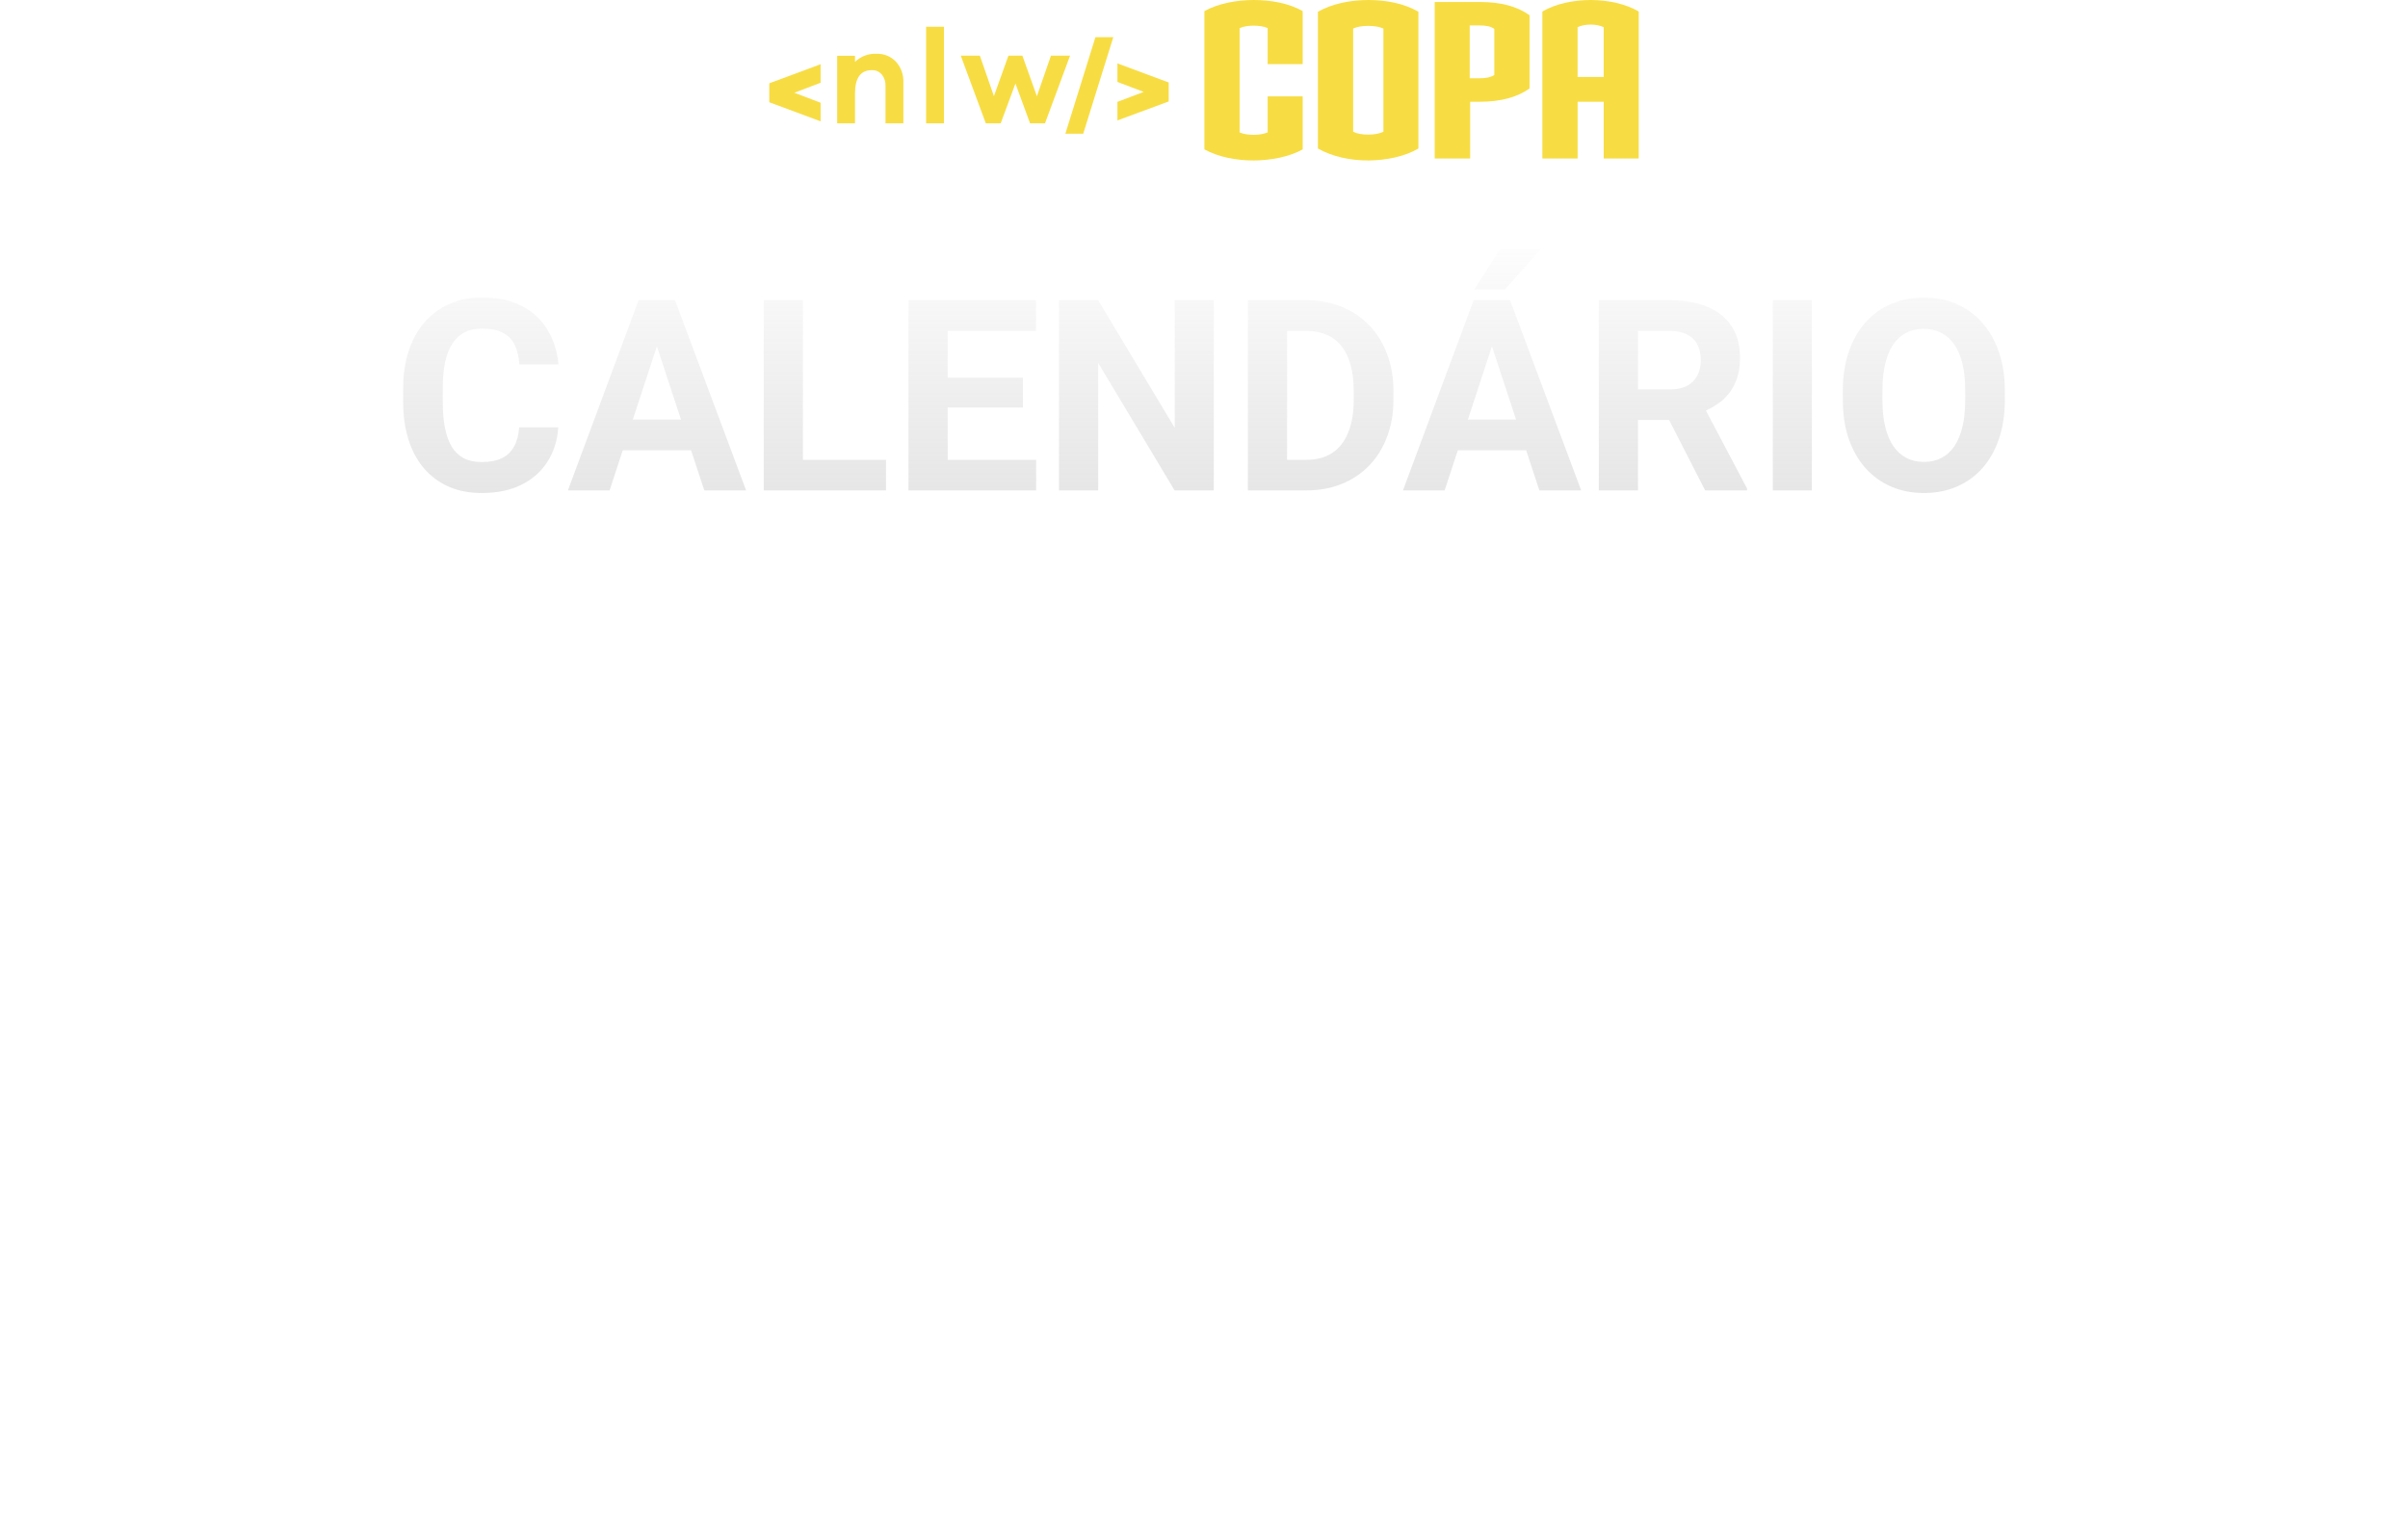
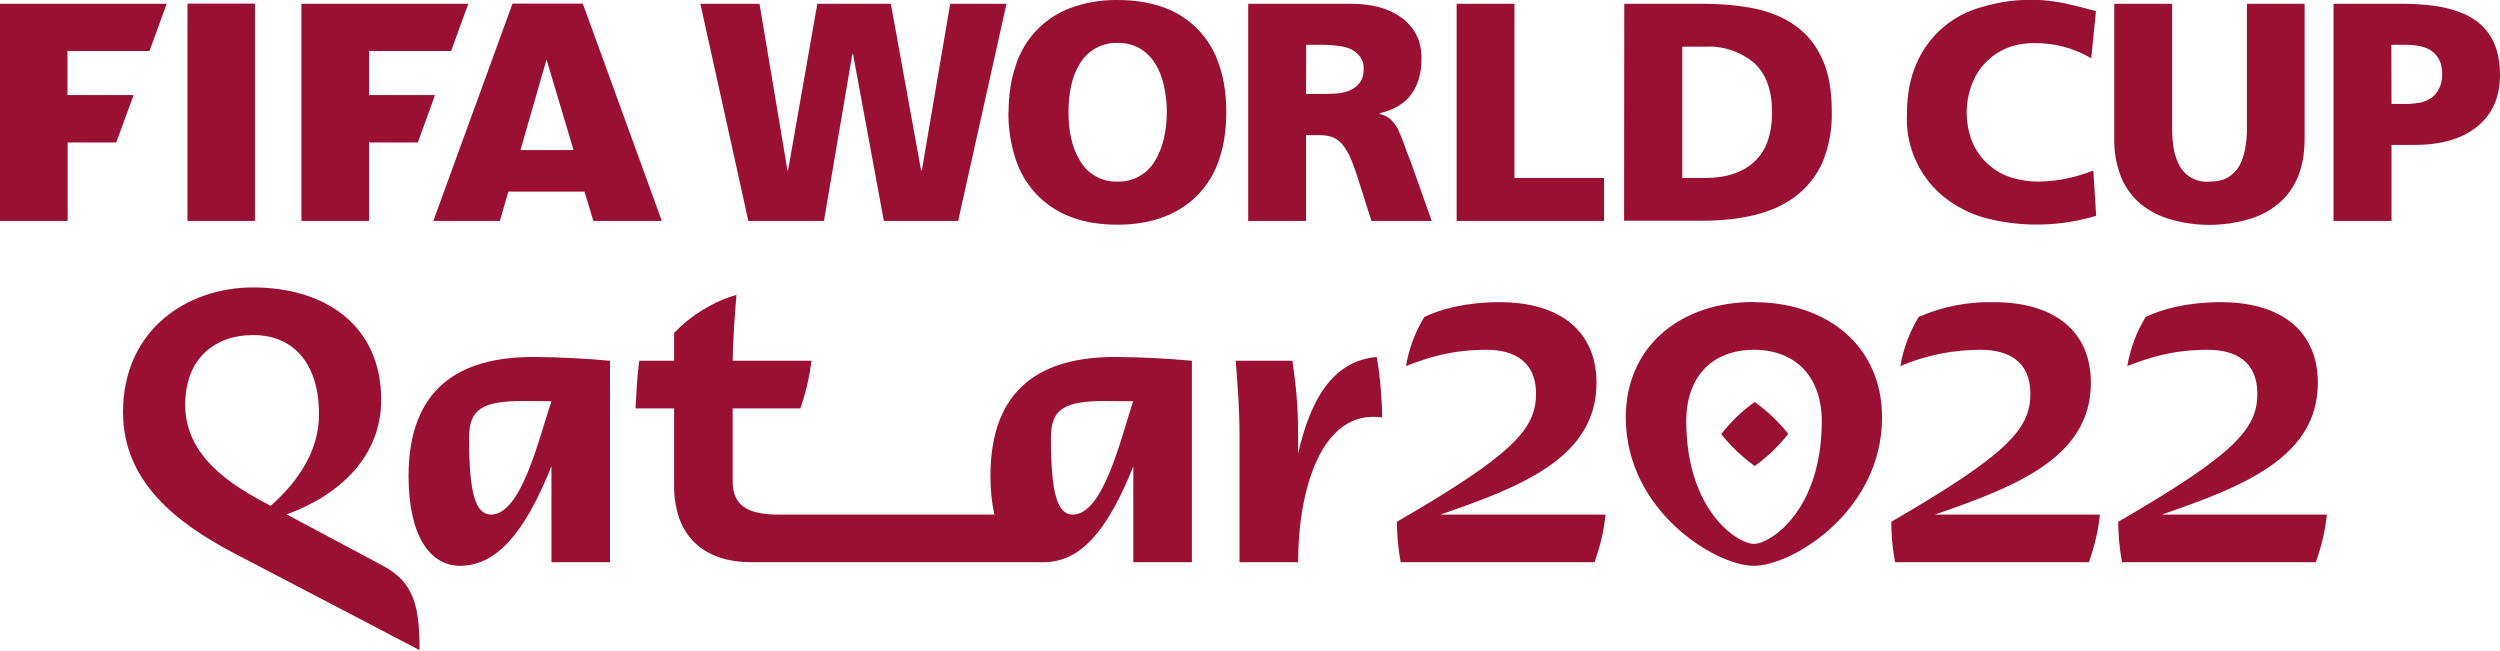
- <svg xmlns="http://www.w3.org/2000/svg" width="270" height="172" viewBox="0 0 270 172" fill="none">
-   <path fill-rule="evenodd" clip-rule="evenodd" d="M92.013 9.282V7.203L86.267 9.339H86.256V11.472H86.267L92.013 13.607V11.526L89.066 10.4L92.013 9.279V9.282Z" fill="#F7DD43" />
-   <path fill-rule="evenodd" clip-rule="evenodd" d="M125.292 13.504V11.425L128.236 10.307L125.292 9.189V7.111L131.03 9.246H131.043V11.382H131.03L125.292 13.506V13.504ZM122.827 4.17L119.454 15H121.456L124.83 4.17H122.827Z" fill="#F7DD43" />
-   <path fill-rule="evenodd" clip-rule="evenodd" d="M100.454 6.917C101.026 7.543 101.325 8.37 101.29 9.216V13.83H99.287V9.641C99.312 9.173 99.162 8.716 98.868 8.351C98.591 8.027 98.18 7.848 97.753 7.867C96.499 7.867 95.87 8.737 95.87 10.476V13.83H93.868V6.256H95.87V6.939C96.507 6.322 97.369 5.993 98.256 6.031C99.083 5.995 99.883 6.319 100.454 6.917Z" fill="#F7DD43" />
-   <path fill-rule="evenodd" clip-rule="evenodd" d="M103.841 3V13.83H105.844V3H103.841Z" fill="#F7DD43" />
-   <path fill-rule="evenodd" clip-rule="evenodd" d="M117.166 13.83H115.496L113.858 9.369L112.204 13.83H110.534L107.726 6.243H109.867L111.445 10.781L113.072 6.243H114.636L116.263 10.794L117.841 6.243H119.982L117.172 13.83H117.166Z" fill="#F7DD43" />
-   <path d="M140.58 17.998C138.653 17.998 136.629 17.633 135.043 16.754V1.244C136.605 0.39 138.628 2.85548e-05 140.58 2.85548e-05C142.531 2.85548e-05 144.507 0.365 146.066 1.244V7.195H142.139V3.146C141.676 2.951 141.115 2.878 140.555 2.878C139.995 2.878 139.481 2.951 138.993 3.146V14.852C139.456 15.047 139.993 15.12 140.555 15.12C141.117 15.12 141.652 15.047 142.139 14.852V10.805H146.066V16.756C144.53 17.61 142.506 17.975 140.58 18V17.998Z" fill="#F7DD43" />
-   <path d="M153.431 17.998C151.358 17.998 149.359 17.558 147.773 16.657V1.317C149.334 0.44 151.335 0 153.431 0C155.528 0 157.479 0.415 159.04 1.317V16.657C157.504 17.558 155.48 17.973 153.431 17.998ZM155.115 3.195C154.652 3 154.091 2.903 153.408 2.903C152.726 2.903 152.189 3 151.725 3.195V14.78C152.187 15 152.749 15.097 153.408 15.097C154.068 15.097 154.628 15 155.115 14.78V3.195Z" fill="#F7DD43" />
-   <path d="M165.893 11.413H164.844V17.778H160.869V0.22H165.893C168.284 0.22 170.088 0.707 171.502 1.707V9.926C170.113 10.902 168.282 11.413 165.893 11.413ZM167.552 3.243C167.187 2.975 166.698 2.853 165.868 2.853H164.794V8.779H165.868C166.673 8.779 167.16 8.657 167.552 8.414V3.243Z" fill="#F7DD43" />
-   <path d="M179.817 17.778V11.413H176.891V17.778H172.941V1.292C174.38 0.438 176.404 0 178.355 0C180.306 0 182.305 0.44 183.744 1.292V17.778H179.817ZM179.817 3.048C179.402 2.853 178.89 2.756 178.353 2.756C177.816 2.756 177.304 2.853 176.889 3.048V8.632H179.815V3.048H179.817Z" fill="#F7DD43" />
-   <path d="M58.213 47.925H62.593C62.505 49.36 62.109 50.635 61.406 51.748C60.713 52.861 59.741 53.73 58.491 54.355C57.251 54.98 55.757 55.293 54.009 55.293C52.642 55.293 51.416 55.059 50.332 54.59C49.248 54.111 48.32 53.428 47.549 52.539C46.787 51.65 46.206 50.576 45.806 49.316C45.405 48.057 45.205 46.645 45.205 45.083V43.603C45.205 42.041 45.41 40.63 45.82 39.37C46.24 38.101 46.836 37.022 47.607 36.133C48.389 35.244 49.321 34.56 50.405 34.082C51.489 33.603 52.7 33.364 54.038 33.364C55.815 33.364 57.315 33.687 58.535 34.331C59.766 34.976 60.718 35.864 61.392 36.997C62.075 38.13 62.485 39.419 62.622 40.864H58.227C58.179 40.005 58.008 39.277 57.715 38.682C57.422 38.076 56.977 37.622 56.382 37.319C55.796 37.007 55.015 36.851 54.038 36.851C53.306 36.851 52.666 36.987 52.119 37.261C51.572 37.534 51.113 37.949 50.742 38.506C50.371 39.062 50.093 39.766 49.907 40.615C49.731 41.455 49.644 42.441 49.644 43.574V45.083C49.644 46.187 49.727 47.158 49.893 47.998C50.059 48.828 50.312 49.531 50.654 50.107C51.006 50.674 51.455 51.103 52.002 51.397C52.559 51.68 53.227 51.821 54.009 51.821C54.927 51.821 55.684 51.675 56.279 51.382C56.875 51.089 57.329 50.654 57.642 50.078C57.964 49.502 58.154 48.784 58.213 47.925ZM74.15 37.319L68.35 55H63.677L71.602 33.672H74.575L74.15 37.319ZM78.97 55L73.154 37.319L72.686 33.672H75.689L83.657 55H78.97ZM78.706 47.06V50.503H67.441V47.06H78.706ZM99.346 51.572V55H88.608V51.572H99.346ZM90.029 33.672V55H85.635V33.672H90.029ZM116.177 51.572V55H104.824V51.572H116.177ZM106.26 33.672V55H101.865V33.672H106.26ZM114.697 42.358V45.698H104.824V42.358H114.697ZM116.162 33.672V37.114H104.824V33.672H116.162ZM136.099 33.672V55H131.704L123.135 40.703V55H118.74V33.672H123.135L131.719 47.983V33.672H136.099ZM146.47 55H141.826L141.855 51.572H146.47C147.622 51.572 148.594 51.313 149.385 50.796C150.176 50.269 150.771 49.502 151.172 48.496C151.582 47.49 151.787 46.274 151.787 44.849V43.809C151.787 42.715 151.67 41.753 151.436 40.923C151.211 40.093 150.874 39.395 150.425 38.828C149.976 38.262 149.424 37.837 148.77 37.554C148.115 37.261 147.363 37.114 146.514 37.114H141.738V33.672H146.514C147.939 33.672 149.243 33.916 150.425 34.404C151.616 34.883 152.646 35.571 153.516 36.47C154.385 37.368 155.054 38.442 155.522 39.692C156.001 40.933 156.24 42.315 156.24 43.838V44.849C156.24 46.362 156.001 47.744 155.522 48.994C155.054 50.244 154.385 51.318 153.516 52.217C152.656 53.105 151.626 53.794 150.425 54.282C149.233 54.761 147.915 55 146.47 55ZM144.316 33.672V55H139.922V33.672H144.316ZM167.783 37.319L161.982 55H157.31L165.234 33.672H168.208L167.783 37.319ZM172.603 55L166.787 37.319L166.318 33.672H169.321L177.29 55H172.603ZM172.339 47.06V50.503H161.074V47.06H172.339ZM165.308 32.471L168.179 27.959H172.764L168.735 32.471H165.308ZM179.268 33.672H187.222C188.853 33.672 190.254 33.916 191.426 34.404C192.607 34.893 193.516 35.615 194.15 36.572C194.785 37.529 195.103 38.706 195.103 40.102C195.103 41.245 194.907 42.227 194.517 43.047C194.136 43.857 193.594 44.536 192.891 45.083C192.197 45.62 191.382 46.05 190.444 46.372L189.053 47.105H182.139L182.109 43.677H187.251C188.022 43.677 188.662 43.54 189.17 43.267C189.678 42.993 190.059 42.612 190.312 42.124C190.576 41.636 190.708 41.069 190.708 40.425C190.708 39.741 190.581 39.15 190.327 38.652C190.073 38.154 189.688 37.773 189.17 37.51C188.652 37.246 188.003 37.114 187.222 37.114H183.662V55H179.268V33.672ZM191.191 55L186.328 45.493L190.972 45.464L195.894 54.795V55H191.191ZM203.159 33.672V55H198.779V33.672H203.159ZM224.795 43.838V44.849C224.795 46.47 224.575 47.925 224.136 49.214C223.696 50.503 223.076 51.602 222.275 52.51C221.475 53.408 220.518 54.097 219.404 54.575C218.301 55.054 217.075 55.293 215.728 55.293C214.39 55.293 213.164 55.054 212.051 54.575C210.947 54.097 209.99 53.408 209.18 52.51C208.369 51.602 207.739 50.503 207.29 49.214C206.851 47.925 206.631 46.47 206.631 44.849V43.838C206.631 42.207 206.851 40.752 207.29 39.473C207.729 38.184 208.35 37.085 209.15 36.177C209.961 35.269 210.918 34.575 212.021 34.097C213.135 33.618 214.36 33.379 215.698 33.379C217.046 33.379 218.271 33.618 219.375 34.097C220.488 34.575 221.445 35.269 222.246 36.177C223.057 37.085 223.682 38.184 224.121 39.473C224.57 40.752 224.795 42.207 224.795 43.838ZM220.356 44.849V43.809C220.356 42.676 220.254 41.68 220.049 40.82C219.844 39.961 219.541 39.238 219.141 38.652C218.74 38.066 218.252 37.627 217.676 37.334C217.1 37.031 216.44 36.88 215.698 36.88C214.956 36.88 214.297 37.031 213.721 37.334C213.154 37.627 212.671 38.066 212.271 38.652C211.88 39.238 211.582 39.961 211.377 40.82C211.172 41.68 211.069 42.676 211.069 43.809V44.849C211.069 45.972 211.172 46.968 211.377 47.837C211.582 48.696 211.885 49.424 212.285 50.02C212.686 50.605 213.174 51.05 213.75 51.352C214.326 51.655 214.985 51.807 215.728 51.807C216.47 51.807 217.129 51.655 217.705 51.352C218.281 51.05 218.765 50.605 219.155 50.02C219.546 49.424 219.844 48.696 220.049 47.837C220.254 46.968 220.356 45.972 220.356 44.849Z" fill="url(#paint0_linear_122_239)" />
-   <defs>
-     <linearGradient id="paint0_linear_122_239" x1="135" y1="26" x2="135" y2="64" gradientUnits="userSpaceOnUse">
-       <stop stop-color="white" />
-       <stop offset="1" stop-color="#D9D9D9" stop-opacity="0.8" />
-     </linearGradient>
-   </defs>
+ <svg xmlns="http://www.w3.org/2000/svg" viewBox="0 0 132.29 34.4">
+   <path d="M56.77 27.23c-.81 0-1.16-1.09-1.16-4.07 0-1.55.75-1.94 2.9-1.94l1.45.01c-.68 2.11-1.6 6-3.19 6m-4.36-2.04c0 .8.08 1.47.21 2.04H41.25c-1.51 0-2.48-.35-2.48-1.75v-3.87h3.58a12 12 0 0 0 .59-2.52h-4.17c.02-1.2.1-2.26.2-3.49a7.57 7.57 0 0 0-3.3 2.02v1.47h-1.84c-.15 1.05-.15 1.84-.2 2.52h2.04v4.07c0 2.84 1.73 4.07 4.09 4.07h15.46c1.9 0 3.35-1.56 4.75-5.07v5.07h3.1V19.09a46.4 46.4 0 0 0-4.07-.2c-3.84 0-6.59 1.6-6.59 6.3m16.28-1.18v-1.05c0-1.35-.1-2.51-.3-3.87h-3c.1 1.36.2 2.52.2 3.87v6.79h3.1c0-3.8 1.22-8.12 4.45-7.66 0-.68-.1-2.23-.29-3.2-2.36.21-3.52 2.3-4.16 5.12m-42.7 3.22c-.82 0-1.17-1.09-1.17-4.07 0-1.55.76-1.94 2.9-1.94l1.46.01c-.7 2.11-1.61 6-3.2 6m-4.36-2.04c0 3.22 1.17 4.75 2.72 4.75 1.9 0 3.41-1.68 4.84-5.27v5.08h3.1V19.09a46.2 46.2 0 0 0-4.07-.2c-3.84 0-6.59 1.6-6.59 6.3m101.03-4.94c0-2.65-1.84-4.26-5.13-4.26-1.83 0-3.16.39-3.98.78a7.34 7.34 0 0 0-.97 2.6c1.24-.48 2.45-.86 4.27-.86 1.45 0 2.61.62 2.61 2.32 0 1.84-1.14 3.18-7.36 6.78 0 .4.02 1.17.2 2.14h10.26c.3-.88.49-1.65.58-2.52h-8.74c4.37-1.5 8.26-3.05 8.26-6.98M14.32 26.77l-.16-.09c-1.86-.98-4.36-2.5-4.36-5.25 0-2.52 1.63-3.7 3.59-3.7 2.17 0 3.49 1.53 3.49 4.2 0 1.85-1.02 3.48-2.56 4.84m5.95 3.17-5.1-2.72c2.88-1.05 5-3.12 5-6.06 0-3.95-2.97-5.95-6.78-5.95-3.5 0-6.88 2.25-6.88 6.6 0 3.65 2.79 5.84 5.85 7.45l9.84 5.14c0-2.27-.27-3.57-1.93-4.46m72.54-1.16c-.87 0-3.58-1.77-3.58-6.5 0-2.32 1.35-3.77 3.58-3.77s3.59 1.45 3.59 3.78c0 4.72-2.72 6.49-3.59 6.49m0-12.8c-3.87 0-6.78 2.33-6.78 6.11 0 4.94 4.75 7.85 6.78 7.85 2.04 0 6.78-2.9 6.78-7.85 0-3.78-2.9-6.1-6.78-6.1m.04 5.28a8.7 8.7 0 0 0-1.77 1.7c.51.64 1.1 1.2 1.77 1.69a8.87 8.87 0 0 0 1.78-1.7 8.81 8.81 0 0 0-1.78-1.69m17.79-1.02c0-2.65-1.84-4.26-5.14-4.26a9.3 9.3 0 0 0-3.97.78 7.36 7.36 0 0 0-.97 2.6 10.8 10.8 0 0 1 4.26-.86c1.46 0 2.62.62 2.62 2.32 0 1.84-1.14 3.18-7.36 6.78 0 .4.02 1.17.2 2.14h10.26c.3-.88.49-1.65.58-2.52h-8.74c4.37-1.5 8.26-3.05 8.26-6.98m-26.16 0c0-2.65-1.84-4.26-5.13-4.26-1.83 0-3.16.39-3.98.78a7.28 7.28 0 0 0-.97 2.6c1.24-.48 2.45-.86 4.27-.86 1.45 0 2.61.62 2.61 2.32 0 1.84-1.14 3.18-7.36 6.78 0 .4.02 1.17.2 2.14h10.26c.3-.88.49-1.65.58-2.52h-8.74c4.37-1.5 8.26-3.05 8.26-6.98m26.44-8.83a10.9 10.9 0 0 1-5.74.15 6.18 6.18 0 0 1-2.12-1 5.29 5.29 0 0 1-2.15-4.58c0-1 .17-1.87.5-2.62a5.23 5.23 0 0 1 3.47-3 8.9 8.9 0 0 1 4.35-.2c.56.12 1.12.26 1.68.42l-.25 2.49a5.84 5.84 0 0 0-3-.8c-.55 0-1.04.09-1.48.27a3.33 3.33 0 0 0-1.85 1.95 4.21 4.21 0 0 0 .03 3 3.32 3.32 0 0 0 2 1.87c.48.16.99.24 1.55.24a8.06 8.06 0 0 0 2.86-.59zm11.03-4.09c0 .79-.12 1.47-.36 2.04a3.68 3.68 0 0 1-1.03 1.41 4.2 4.2 0 0 1-1.6.83 7.41 7.41 0 0 1-4.1 0 4.33 4.33 0 0 1-1.6-.83 3.68 3.68 0 0 1-1.02-1.41 5.23 5.23 0 0 1-.36-2.04V.2h3.06v6.62c0 .38.03.74.09 1.07.06.34.17.63.31.9a1.64 1.64 0 0 0 1.57.82c.4 0 .72-.07.98-.22.25-.15.45-.35.6-.6.14-.27.25-.56.31-.9.06-.33.1-.69.1-1.07V.2h3.05Zm4.6-1.83h.79c.26 0 .5-.03.74-.07.23-.06.43-.14.6-.27.17-.12.3-.29.4-.5.1-.2.15-.45.15-.74 0-.3-.05-.55-.15-.74-.1-.2-.23-.36-.4-.48s-.37-.2-.6-.25a3.43 3.43 0 0 0-.74-.08h-.8ZM123.48.2h3.66c1.77 0 3.07.3 3.9.91.83.61 1.25 1.56 1.25 2.86 0 1.16-.4 2.07-1.2 2.72-.8.66-1.92.98-3.36.98h-1.18v4.02h-3.07zM37.06.2h3.13l1.48 8.82h.03L43.25.2h3.89l1.6 8.82h.04L50.28.2h2.98L50.7 11.69h-3.93l-1.63-8.82h-.04l-1.5 8.82h-4Zm19.48 5.74c0 .48.04.93.14 1.38.1.44.25.83.46 1.17a2.2 2.2 0 0 0 2 1.12 2.22 2.22 0 0 0 1.99-1.12c.2-.34.36-.73.46-1.17a6.37 6.37 0 0 0 0-2.78c-.1-.45-.25-.84-.46-1.17a2.4 2.4 0 0 0-.8-.8 2.3 2.3 0 0 0-1.2-.3 2.25 2.25 0 0 0-1.99 1.1 3.7 3.7 0 0 0-.46 1.17c-.1.44-.14.91-.14 1.4m-3.17 0c0-.92.13-1.75.38-2.48a4.79 4.79 0 0 1 2.9-3.04A6.97 6.97 0 0 1 59.13 0c.94 0 1.77.14 2.5.41a4.77 4.77 0 0 1 2.89 3.05c.25.73.37 1.56.37 2.48 0 .91-.12 1.74-.37 2.47a4.8 4.8 0 0 1-2.92 3.06c-.71.28-1.54.42-2.47.42-.95 0-1.78-.14-2.49-.42a4.84 4.84 0 0 1-2.9-3.06 7.74 7.74 0 0 1-.38-2.47m15.75-.97h.8c.25 0 .5 0 .77-.02s.52-.07.73-.16c.21-.09.4-.22.53-.4.15-.17.22-.42.22-.75a.97.97 0 0 0-.2-.65c-.12-.17-.28-.3-.48-.39-.2-.09-.44-.15-.71-.18a6.73 6.73 0 0 0-.85-.05h-.8ZM66.05.2h5.47c.5 0 .98.06 1.43.17.45.12.84.3 1.18.54.34.24.6.54.8.9.2.36.29.8.29 1.29 0 .76-.18 1.4-.54 1.89-.37.5-.92.83-1.67 1v.04c.25.06.44.16.59.3a2 2 0 0 1 .39.54c.1.22.2.46.3.74.1.28.21.6.36.95l1.11 3.13h-3.19l-.66-2.08c-.15-.49-.3-.9-.43-1.21a3.06 3.06 0 0 0-.45-.76 1.25 1.25 0 0 0-.54-.39c-.2-.07-.45-.1-.73-.1h-.65v4.54h-3.06zm11.03 0h3.06v9.22h4.74v2.27h-7.8Zm11.94 9.22h1.18c1.15 0 2.04-.3 2.65-.88.61-.58.92-1.44.92-2.6 0-1.15-.31-2.02-.94-2.6a3.72 3.72 0 0 0-2.63-.87h-1.18ZM85.95.2h4.18c1 0 1.92.09 2.75.26.84.18 1.55.48 2.15.92.6.43 1.07 1.01 1.4 1.75.34.73.5 1.66.5 2.76a6.6 6.6 0 0 1-.5 2.72A4.61 4.61 0 0 1 95 10.4c-.6.45-1.33.78-2.16.98-.83.2-1.74.3-2.72.3h-4.18ZM0 .2v11.49h3.58V7.54h2.57l.92-2.51h-3.5V2.7h4.34L8.82.2Zm9.92 11.49h3.57V.19H9.92zM15.95.2v11.49h3.58V7.54h2.58l.91-2.51h-3.49V2.7h4.34l.91-2.5Zm14.4 7.74-1.43-4.79-1.38 4.79Zm4.67 3.75H31.4l-.47-1.55H26.9l-.45 1.55h-3.52L27.12.19h3.72z" fill="#9a1032" />
</svg>
